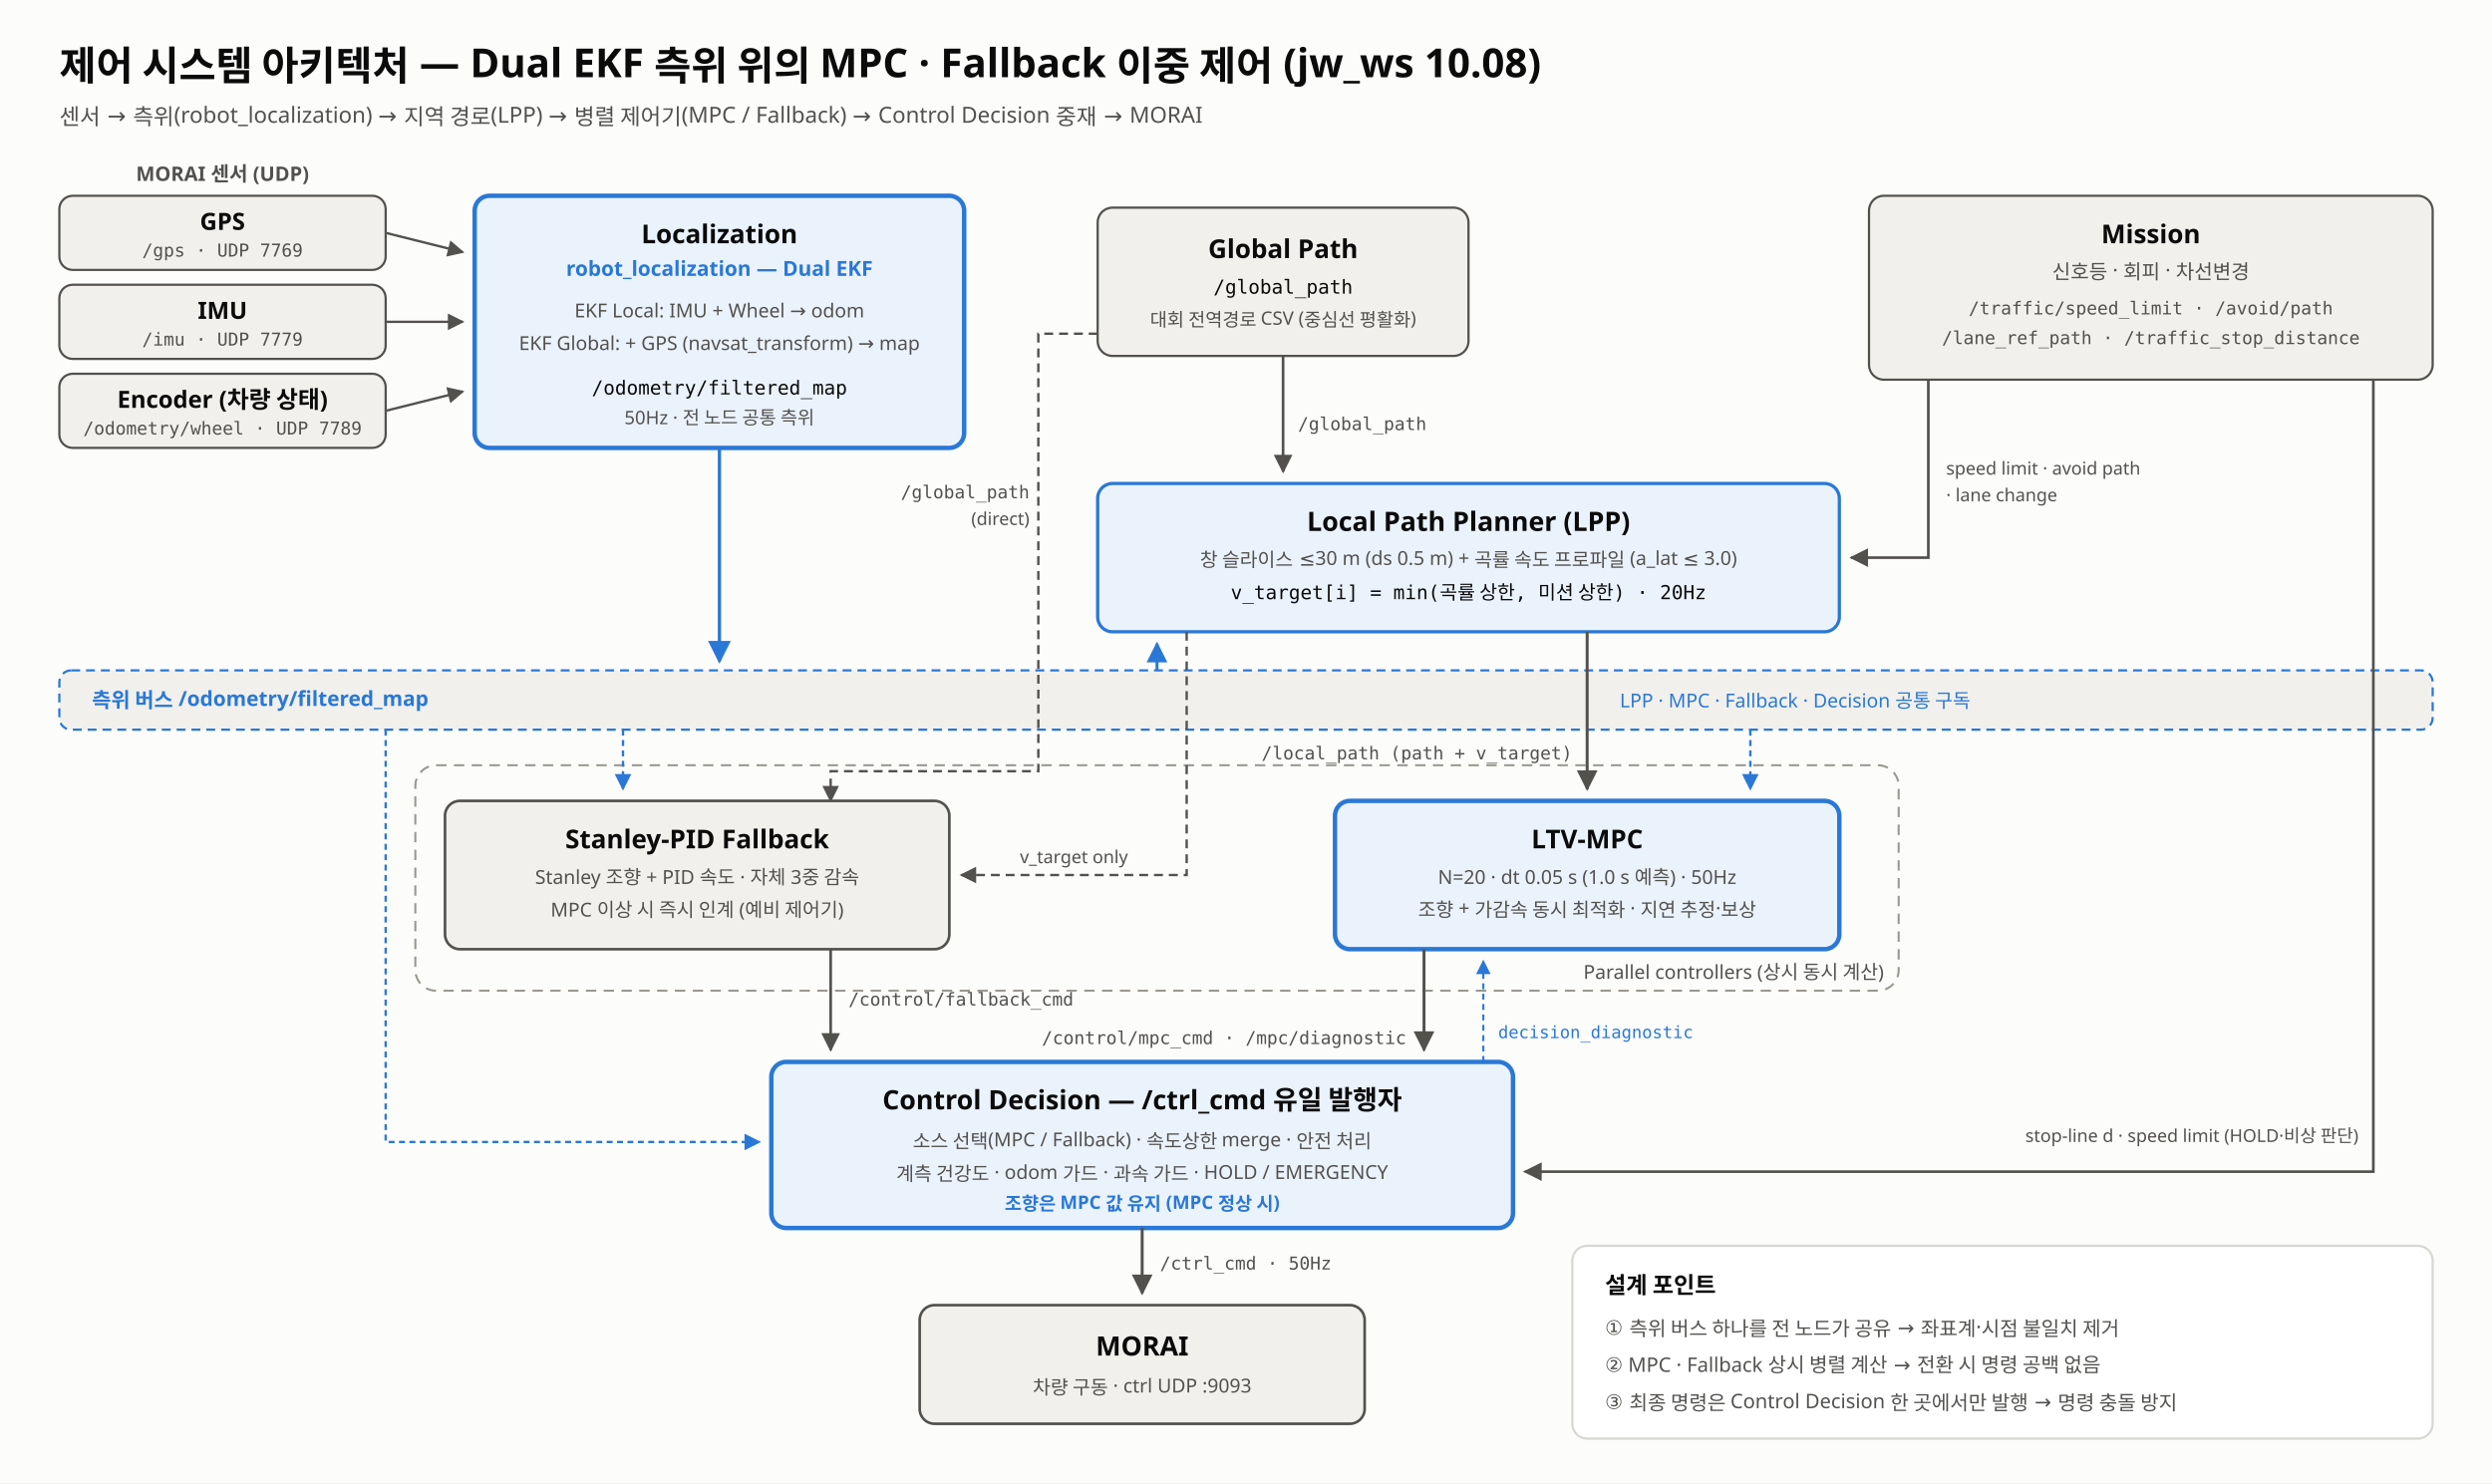
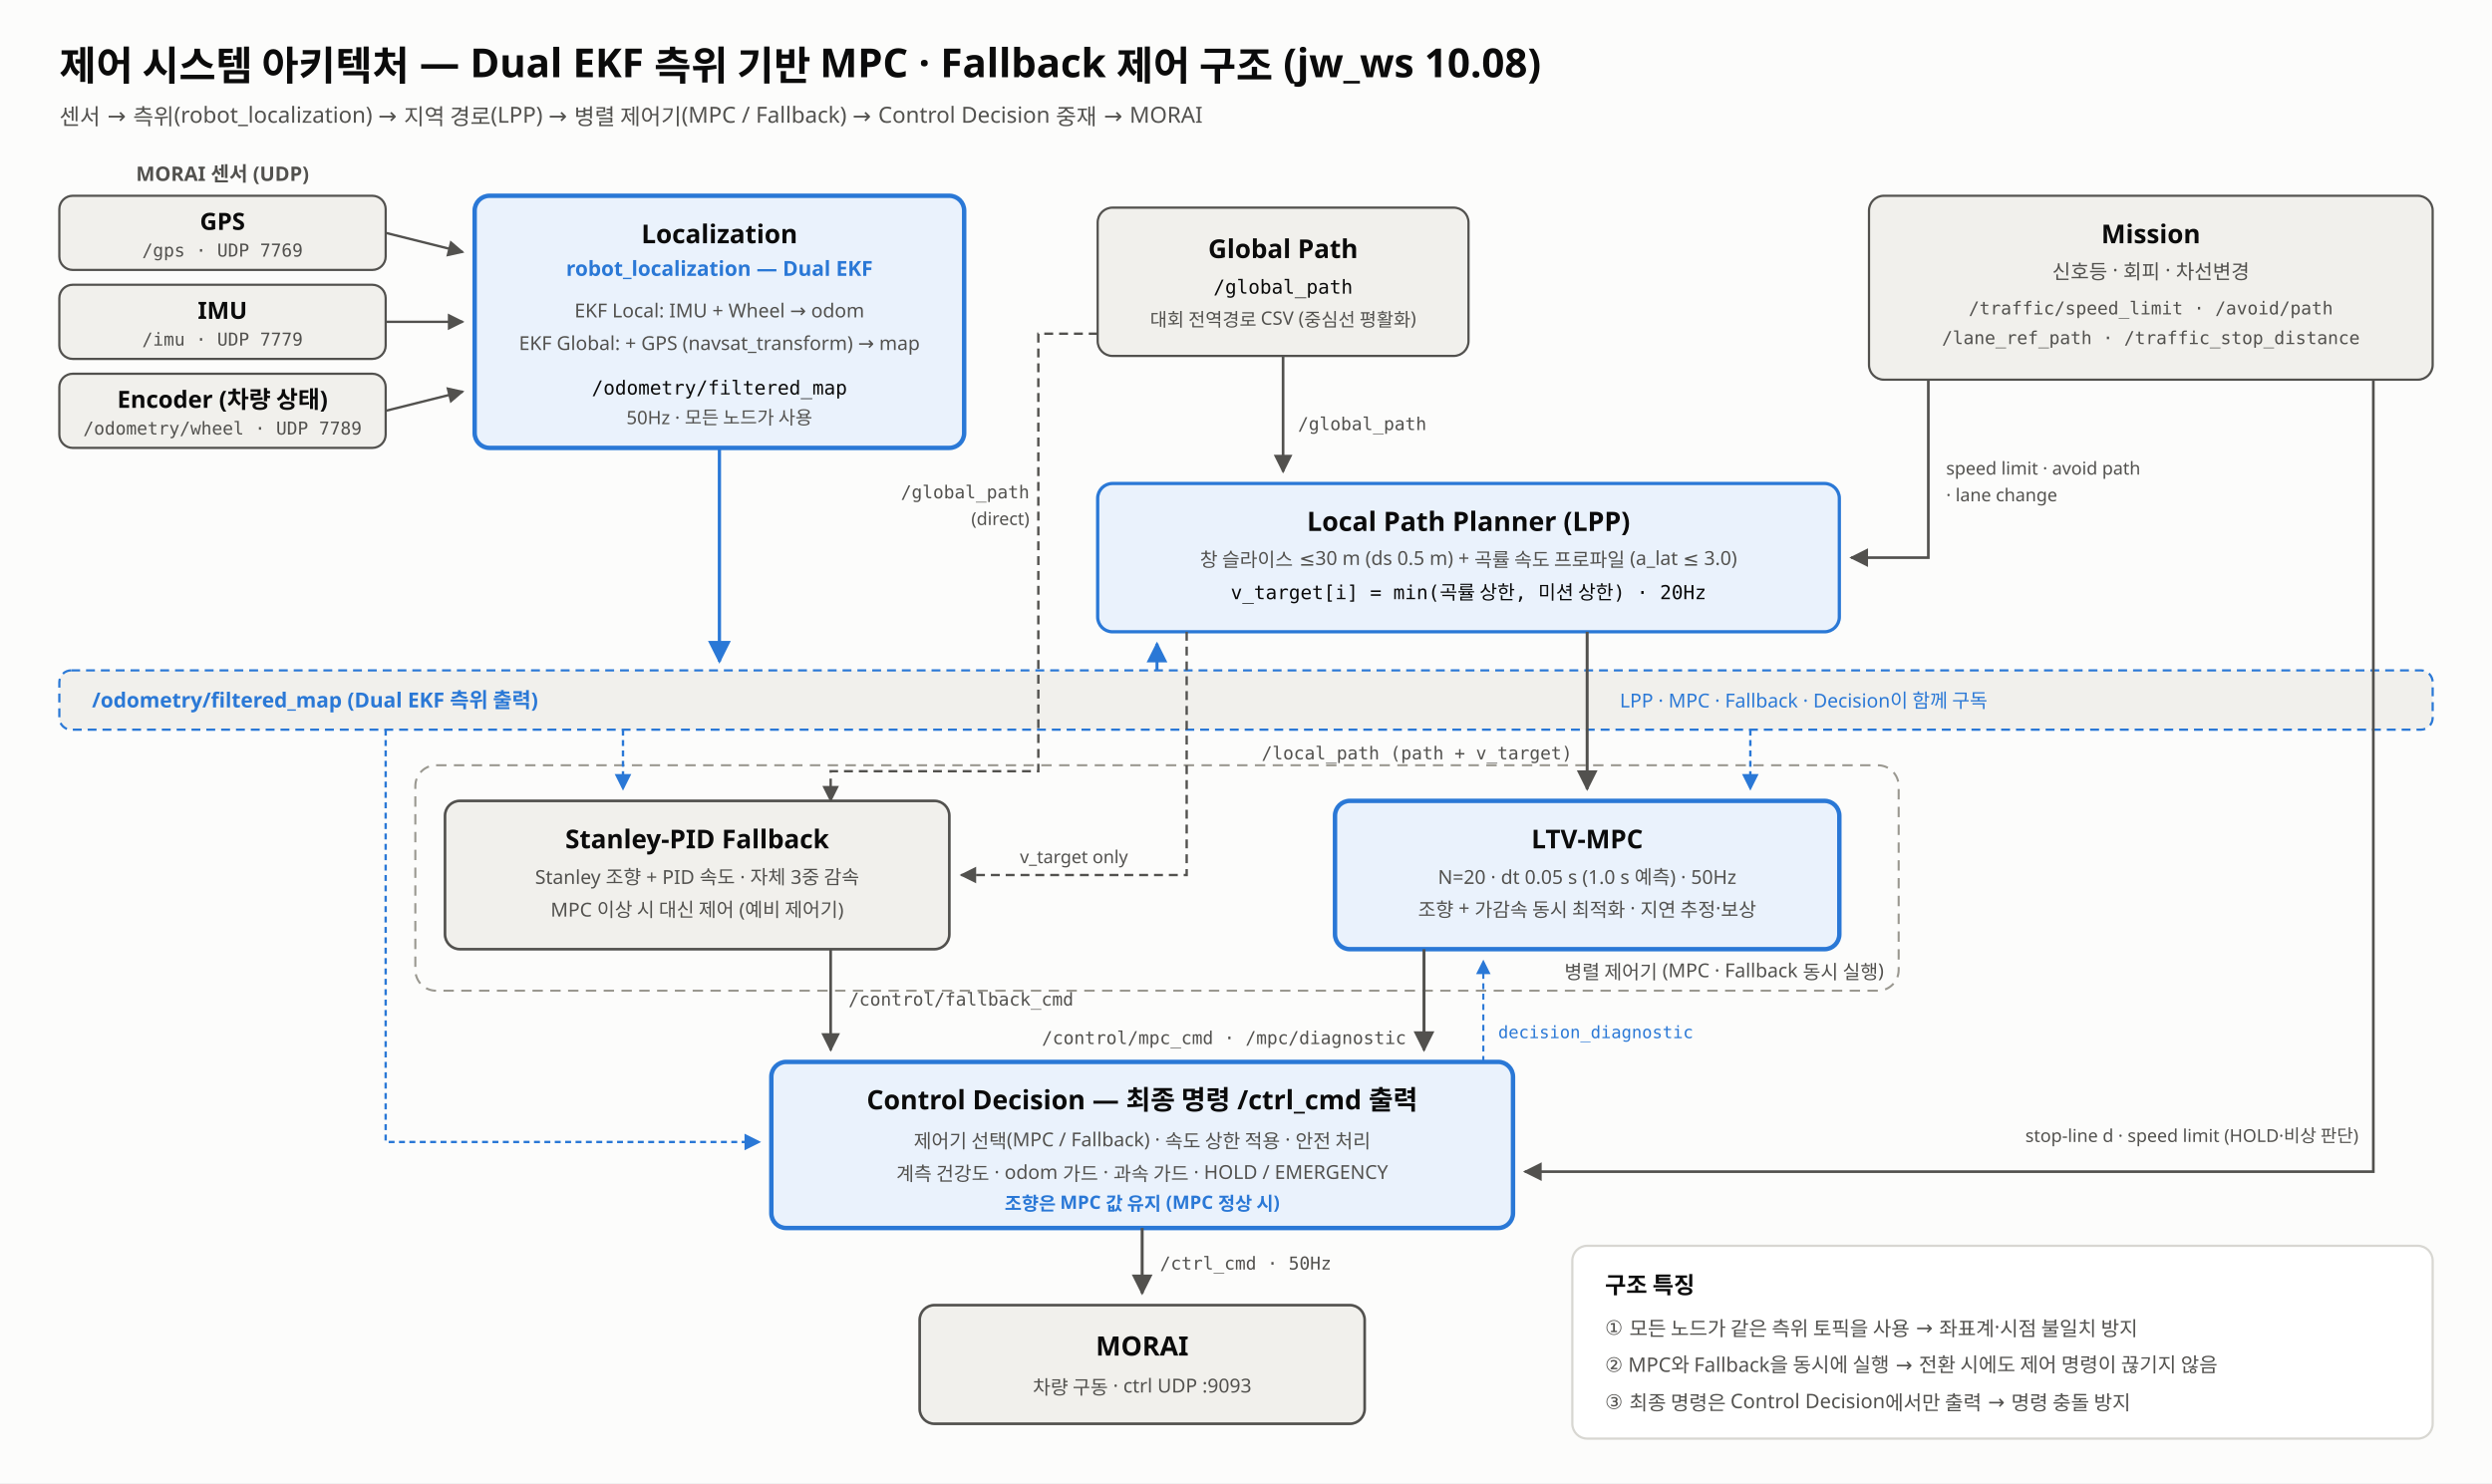
<svg xmlns="http://www.w3.org/2000/svg" viewBox="0 0 1680 1000" font-family="Malgun Gothic, 'Segoe UI', sans-serif">
  <defs>
    <marker id="ca" viewBox="0 0 10 10" refX="9" refY="5" markerWidth="7" markerHeight="7" orient="auto-start-reverse">
      <path d="M0,0 L10,5 L0,10 z" fill="#52514e" />
    </marker>
    <marker id="cb" viewBox="0 0 10 10" refX="9" refY="5" markerWidth="7" markerHeight="7" orient="auto-start-reverse">
      <path d="M0,0 L10,5 L0,10 z" fill="#2a78d6" />
    </marker>
  </defs>
  <rect width="1680" height="1000" fill="#fcfcfb" />
-   <text x="40" y="54" font-size="27" font-weight="bold" fill="#0b0b0b">제어 시스템 아키텍처 — Dual EKF 측위 위의 MPC · Fallback 이중 제어 (jw_ws 10.08)</text>
+   <text x="40" y="54" font-size="27" font-weight="bold" fill="#0b0b0b">제어 시스템 아키텍처 — Dual EKF 측위 기반 MPC · Fallback 제어 구조 (jw_ws 10.08)</text>
  <text x="40" y="84" font-size="15" fill="#52514e">센서 → 측위(robot_localization) → 지역 경로(LPP) → 병렬 제어기(MPC / Fallback) → Control Decision 중재 → MORAI</text>
  <text x="150" y="122" font-size="13.5" font-weight="bold" fill="#52514e" text-anchor="middle">MORAI 센서 (UDP)</text>
  <rect x="40" y="132" width="220" height="50" rx="9" fill="#f1f0ec" stroke="#52514e" stroke-width="1.5" />
  <text x="150" y="155" font-size="16" font-weight="bold" fill="#0b0b0b" text-anchor="middle">GPS</text>
  <text x="150" y="173" font-size="12" fill="#52514e" text-anchor="middle" font-family="Consolas, monospace">/gps · UDP 7769</text>
  <rect x="40" y="192" width="220" height="50" rx="9" fill="#f1f0ec" stroke="#52514e" stroke-width="1.5" />
  <text x="150" y="215" font-size="16" font-weight="bold" fill="#0b0b0b" text-anchor="middle">IMU</text>
  <text x="150" y="233" font-size="12" fill="#52514e" text-anchor="middle" font-family="Consolas, monospace">/imu · UDP 7779</text>
  <rect x="40" y="252" width="220" height="50" rx="9" fill="#f1f0ec" stroke="#52514e" stroke-width="1.5" />
  <text x="150" y="275" font-size="16" font-weight="bold" fill="#0b0b0b" text-anchor="middle">Encoder (차량 상태)</text>
  <text x="150" y="293" font-size="12" fill="#52514e" text-anchor="middle" font-family="Consolas, monospace">/odometry/wheel · UDP 7789</text>
  <line x1="260" y1="157" x2="312" y2="170" stroke="#52514e" stroke-width="1.6" marker-end="url(#ca)" />
  <line x1="260" y1="217" x2="312" y2="217" stroke="#52514e" stroke-width="1.6" marker-end="url(#ca)" />
  <line x1="260" y1="277" x2="312" y2="264" stroke="#52514e" stroke-width="1.6" marker-end="url(#ca)" />
  <rect x="320" y="132" width="330" height="170" rx="10" fill="#eaf2fc" stroke="#2a78d6" stroke-width="3" />
  <text x="485" y="164" font-size="17.5" font-weight="bold" fill="#0b0b0b" text-anchor="middle">Localization</text>
  <text x="485" y="186" font-size="14" fill="#2a78d6" text-anchor="middle" font-weight="bold">robot_localization — Dual EKF</text>
  <text x="485" y="214" font-size="13" fill="#52514e" text-anchor="middle">EKF Local: IMU + Wheel → odom</text>
  <text x="485" y="236" font-size="13" fill="#52514e" text-anchor="middle">EKF Global: + GPS (navsat_transform) → map</text>
  <text x="485" y="266" font-size="13" fill="#0b0b0b" text-anchor="middle" font-family="Consolas, monospace">/odometry/filtered_map</text>
-   <text x="485" y="286" font-size="12.5" fill="#52514e" text-anchor="middle">50Hz · 전 노드 공통 측위</text>
+   <text x="485" y="286" font-size="12.5" fill="#52514e" text-anchor="middle">50Hz · 모든 노드가 사용</text>
  <rect x="740" y="140" width="250" height="100" rx="10" fill="#f1f0ec" stroke="#52514e" stroke-width="1.5" />
  <text x="865" y="174" font-size="17.5" font-weight="bold" fill="#0b0b0b" text-anchor="middle">Global Path</text>
  <text x="865" y="198" font-size="13" fill="#0b0b0b" text-anchor="middle" font-family="Consolas, monospace">/global_path</text>
  <text x="865" y="220" font-size="12.5" fill="#52514e" text-anchor="middle">대회 전역경로 CSV (중심선 평활화)</text>
  <rect x="1260" y="132" width="380" height="124" rx="10" fill="#f1f0ec" stroke="#52514e" stroke-width="1.5" />
  <text x="1450" y="164" font-size="17.5" font-weight="bold" fill="#0b0b0b" text-anchor="middle">Mission</text>
  <text x="1450" y="188" font-size="13.5" fill="#52514e" text-anchor="middle">신호등 · 회피 · 차선변경</text>
  <text x="1450" y="212" font-size="12" fill="#52514e" text-anchor="middle" font-family="Consolas, monospace">/traffic/speed_limit · /avoid/path</text>
  <text x="1450" y="232" font-size="12" fill="#52514e" text-anchor="middle" font-family="Consolas, monospace">/lane_ref_path · /traffic_stop_distance</text>
  <rect x="740" y="326" width="500" height="100" rx="10" fill="#eaf2fc" stroke="#2a78d6" stroke-width="2.2" />
  <text x="990" y="358" font-size="18" font-weight="bold" fill="#0b0b0b" text-anchor="middle">Local Path Planner (LPP)</text>
  <text x="990" y="382" font-size="13" fill="#52514e" text-anchor="middle">창 슬라이스 ≤30 m (ds 0.5 m) + 곡률 속도 프로파일 (a_lat ≤ 3.0)</text>
  <text x="990" y="404" font-size="13" fill="#0b0b0b" text-anchor="middle" font-family="Consolas, monospace">v_target[i] = min(곡률 상한, 미션 상한) · 20Hz</text>
  <line x1="865" y1="240" x2="865" y2="318" stroke="#52514e" stroke-width="1.8" marker-end="url(#ca)" />
  <text x="875" y="290" font-size="12" fill="#52514e" font-family="Consolas, monospace">/global_path</text>
  <path d="M 1300 256 L 1300 376 L 1248 376" stroke="#52514e" stroke-width="1.8" fill="none" marker-end="url(#ca)" />
  <text x="1312" y="320" font-size="12" fill="#52514e">speed limit · avoid path</text>
  <text x="1312" y="338" font-size="12" fill="#52514e">· lane change</text>
  <rect x="40" y="452" width="1600" height="40" rx="8" fill="#f1f0ec" stroke="#2a78d6" stroke-width="1.5" stroke-dasharray="6 4" />
-   <text x="62" y="477" font-size="14" font-weight="bold" fill="#2a78d6">측위 버스  /odometry/filtered_map</text>
-   <text x="1092" y="477" font-size="13" fill="#2a78d6">LPP · MPC · Fallback · Decision 공통 구독</text>
+   <text x="62" y="477" font-size="14" font-weight="bold" fill="#2a78d6">/odometry/filtered_map (Dual EKF 측위 출력)</text>
+   <text x="1092" y="477" font-size="13" fill="#2a78d6">LPP · MPC · Fallback · Decision이 함께 구독</text>
  <line x1="485" y1="302" x2="485" y2="446" stroke="#2a78d6" stroke-width="2.2" marker-end="url(#cb)" />
  <line x1="780" y1="452" x2="780" y2="434" stroke="#2a78d6" stroke-width="2" marker-end="url(#cb)" />
  <path d="M 740 225 L 700 225 L 700 520 L 560 520 L 560 540" stroke="#52514e" stroke-width="1.6" stroke-dasharray="6 4" fill="none" marker-end="url(#ca)" />
  <text x="694" y="336" font-size="12" fill="#52514e" text-anchor="end" font-family="Consolas, monospace">/global_path</text>
  <text x="694" y="354" font-size="12" fill="#52514e" text-anchor="end">(direct)</text>
  <rect x="280" y="516" width="1000" height="152" rx="14" fill="none" stroke="#9a9890" stroke-width="1.4" stroke-dasharray="7 5" />
-   <text x="1270" y="660" font-size="13" fill="#52514e" text-anchor="end">Parallel controllers (상시 동시 계산)</text>
+   <text x="1270" y="660" font-size="13" fill="#52514e" text-anchor="end">병렬 제어기 (MPC · Fallback 동시 실행)</text>
  <rect x="300" y="540" width="340" height="100" rx="10" fill="#f1f0ec" stroke="#52514e" stroke-width="1.8" />
  <text x="470" y="572" font-size="17.5" font-weight="bold" fill="#0b0b0b" text-anchor="middle">Stanley-PID Fallback</text>
  <text x="470" y="596" font-size="13" fill="#52514e" text-anchor="middle">Stanley 조향 + PID 속도 · 자체 3중 감속</text>
-   <text x="470" y="618" font-size="13" fill="#52514e" text-anchor="middle">MPC 이상 시 즉시 인계 (예비 제어기)</text>
+   <text x="470" y="618" font-size="13" fill="#52514e" text-anchor="middle">MPC 이상 시 대신 제어 (예비 제어기)</text>
  <rect x="900" y="540" width="340" height="100" rx="10" fill="#eaf2fc" stroke="#2a78d6" stroke-width="3" />
  <text x="1070" y="572" font-size="17.5" font-weight="bold" fill="#0b0b0b" text-anchor="middle">LTV-MPC</text>
  <text x="1070" y="596" font-size="13" fill="#52514e" text-anchor="middle">N=20 · dt 0.05 s (1.0 s 예측) · 50Hz</text>
  <text x="1070" y="618" font-size="13" fill="#52514e" text-anchor="middle">조향 + 가감속 동시 최적화 · 지연 추정·보상</text>
  <line x1="1070" y1="426" x2="1070" y2="532" stroke="#52514e" stroke-width="2" marker-end="url(#ca)" />
  <text x="1060" y="512" font-size="12" fill="#52514e" text-anchor="end" font-family="Consolas, monospace">/local_path (path + v_target)</text>
  <path d="M 800 426 L 800 590 L 648 590" stroke="#52514e" stroke-width="1.6" stroke-dasharray="6 4" fill="none" marker-end="url(#ca)" />
  <text x="724" y="582" font-size="12" fill="#52514e" text-anchor="middle">v_target only</text>
  <line x1="420" y1="492" x2="420" y2="532" stroke="#2a78d6" stroke-width="1.6" stroke-dasharray="4 3" marker-end="url(#cb)" />
  <line x1="1180" y1="492" x2="1180" y2="532" stroke="#2a78d6" stroke-width="1.6" stroke-dasharray="4 3" marker-end="url(#cb)" />
  <path d="M 260 492 L 260 770 L 512 770" stroke="#2a78d6" stroke-width="1.6" stroke-dasharray="4 3" fill="none" marker-end="url(#cb)" />
  <rect x="520" y="716" width="500" height="112" rx="10" fill="#eaf2fc" stroke="#2a78d6" stroke-width="3" />
-   <text x="770" y="748" font-size="18" font-weight="bold" fill="#0b0b0b" text-anchor="middle">Control Decision — /ctrl_cmd 유일 발행자</text>
-   <text x="770" y="774" font-size="13" fill="#52514e" text-anchor="middle">소스 선택(MPC / Fallback) · 속도상한 merge · 안전 처리</text>
+   <text x="770" y="748" font-size="18" font-weight="bold" fill="#0b0b0b" text-anchor="middle">Control Decision — 최종 명령 /ctrl_cmd 출력</text>
+   <text x="770" y="774" font-size="13" fill="#52514e" text-anchor="middle">제어기 선택(MPC / Fallback) · 속도 상한 적용 · 안전 처리</text>
  <text x="770" y="796" font-size="13" fill="#52514e" text-anchor="middle">계측 건강도 · odom 가드 · 과속 가드 · HOLD / EMERGENCY</text>
  <text x="770" y="816" font-size="12.5" fill="#2a78d6" text-anchor="middle" font-weight="bold">조향은 MPC 값 유지 (MPC 정상 시)</text>
  <line x1="560" y1="640" x2="560" y2="708" stroke="#52514e" stroke-width="1.8" marker-end="url(#ca)" />
  <text x="572" y="678" font-size="12" fill="#52514e" font-family="Consolas, monospace">/control/fallback_cmd</text>
  <line x1="960" y1="640" x2="960" y2="708" stroke="#52514e" stroke-width="2" marker-end="url(#ca)" />
  <text x="948" y="704" font-size="12" fill="#52514e" text-anchor="end" font-family="Consolas, monospace">/control/mpc_cmd · /mpc/diagnostic</text>
  <line x1="1000" y1="716" x2="1000" y2="648" stroke="#2a78d6" stroke-width="1.4" stroke-dasharray="4 3" marker-end="url(#cb)" />
  <text x="1010" y="700" font-size="11.5" fill="#2a78d6" font-family="Consolas, monospace">decision_diagnostic</text>
  <path d="M 1600 256 L 1600 790 L 1028 790" stroke="#52514e" stroke-width="1.8" fill="none" marker-end="url(#ca)" />
  <text x="1590" y="770" font-size="12" fill="#52514e" text-anchor="end">stop-line d · speed limit (HOLD·비상 판단)</text>
  <rect x="620" y="880" width="300" height="80" rx="10" fill="#f1f0ec" stroke="#52514e" stroke-width="1.8" />
  <text x="770" y="914" font-size="18" font-weight="bold" fill="#0b0b0b" text-anchor="middle">MORAI</text>
  <text x="770" y="940" font-size="13" fill="#52514e" text-anchor="middle">차량 구동 · ctrl UDP :9093</text>
  <line x1="770" y1="828" x2="770" y2="872" stroke="#52514e" stroke-width="2" marker-end="url(#ca)" />
  <text x="782" y="856" font-size="12" fill="#52514e" font-family="Consolas, monospace">/ctrl_cmd · 50Hz</text>
  <rect x="1060" y="840" width="580" height="130" rx="10" fill="#ffffff" stroke="#d8d7d2" stroke-width="1.5" />
-   <text x="1082" y="872" font-size="15.5" font-weight="bold" fill="#0b0b0b">설계 포인트</text>
-   <text x="1082" y="900" font-size="13.5" fill="#52514e">① 측위 버스 하나를 전 노드가 공유 → 좌표계·시점 불일치 제거</text>
-   <text x="1082" y="925" font-size="13.5" fill="#52514e">② MPC · Fallback 상시 병렬 계산 → 전환 시 명령 공백 없음</text>
-   <text x="1082" y="950" font-size="13.5" fill="#52514e">③ 최종 명령은 Control Decision 한 곳에서만 발행 → 명령 충돌 방지</text>
+   <text x="1082" y="872" font-size="15.5" font-weight="bold" fill="#0b0b0b">구조 특징</text>
+   <text x="1082" y="900" font-size="13.5" fill="#52514e">① 모든 노드가 같은 측위 토픽을 사용 → 좌표계·시점 불일치 방지</text>
+   <text x="1082" y="925" font-size="13.5" fill="#52514e">② MPC와 Fallback을 동시에 실행 → 전환 시에도 제어 명령이 끊기지 않음</text>
+   <text x="1082" y="950" font-size="13.5" fill="#52514e">③ 최종 명령은 Control Decision에서만 출력 → 명령 충돌 방지</text>
</svg>
